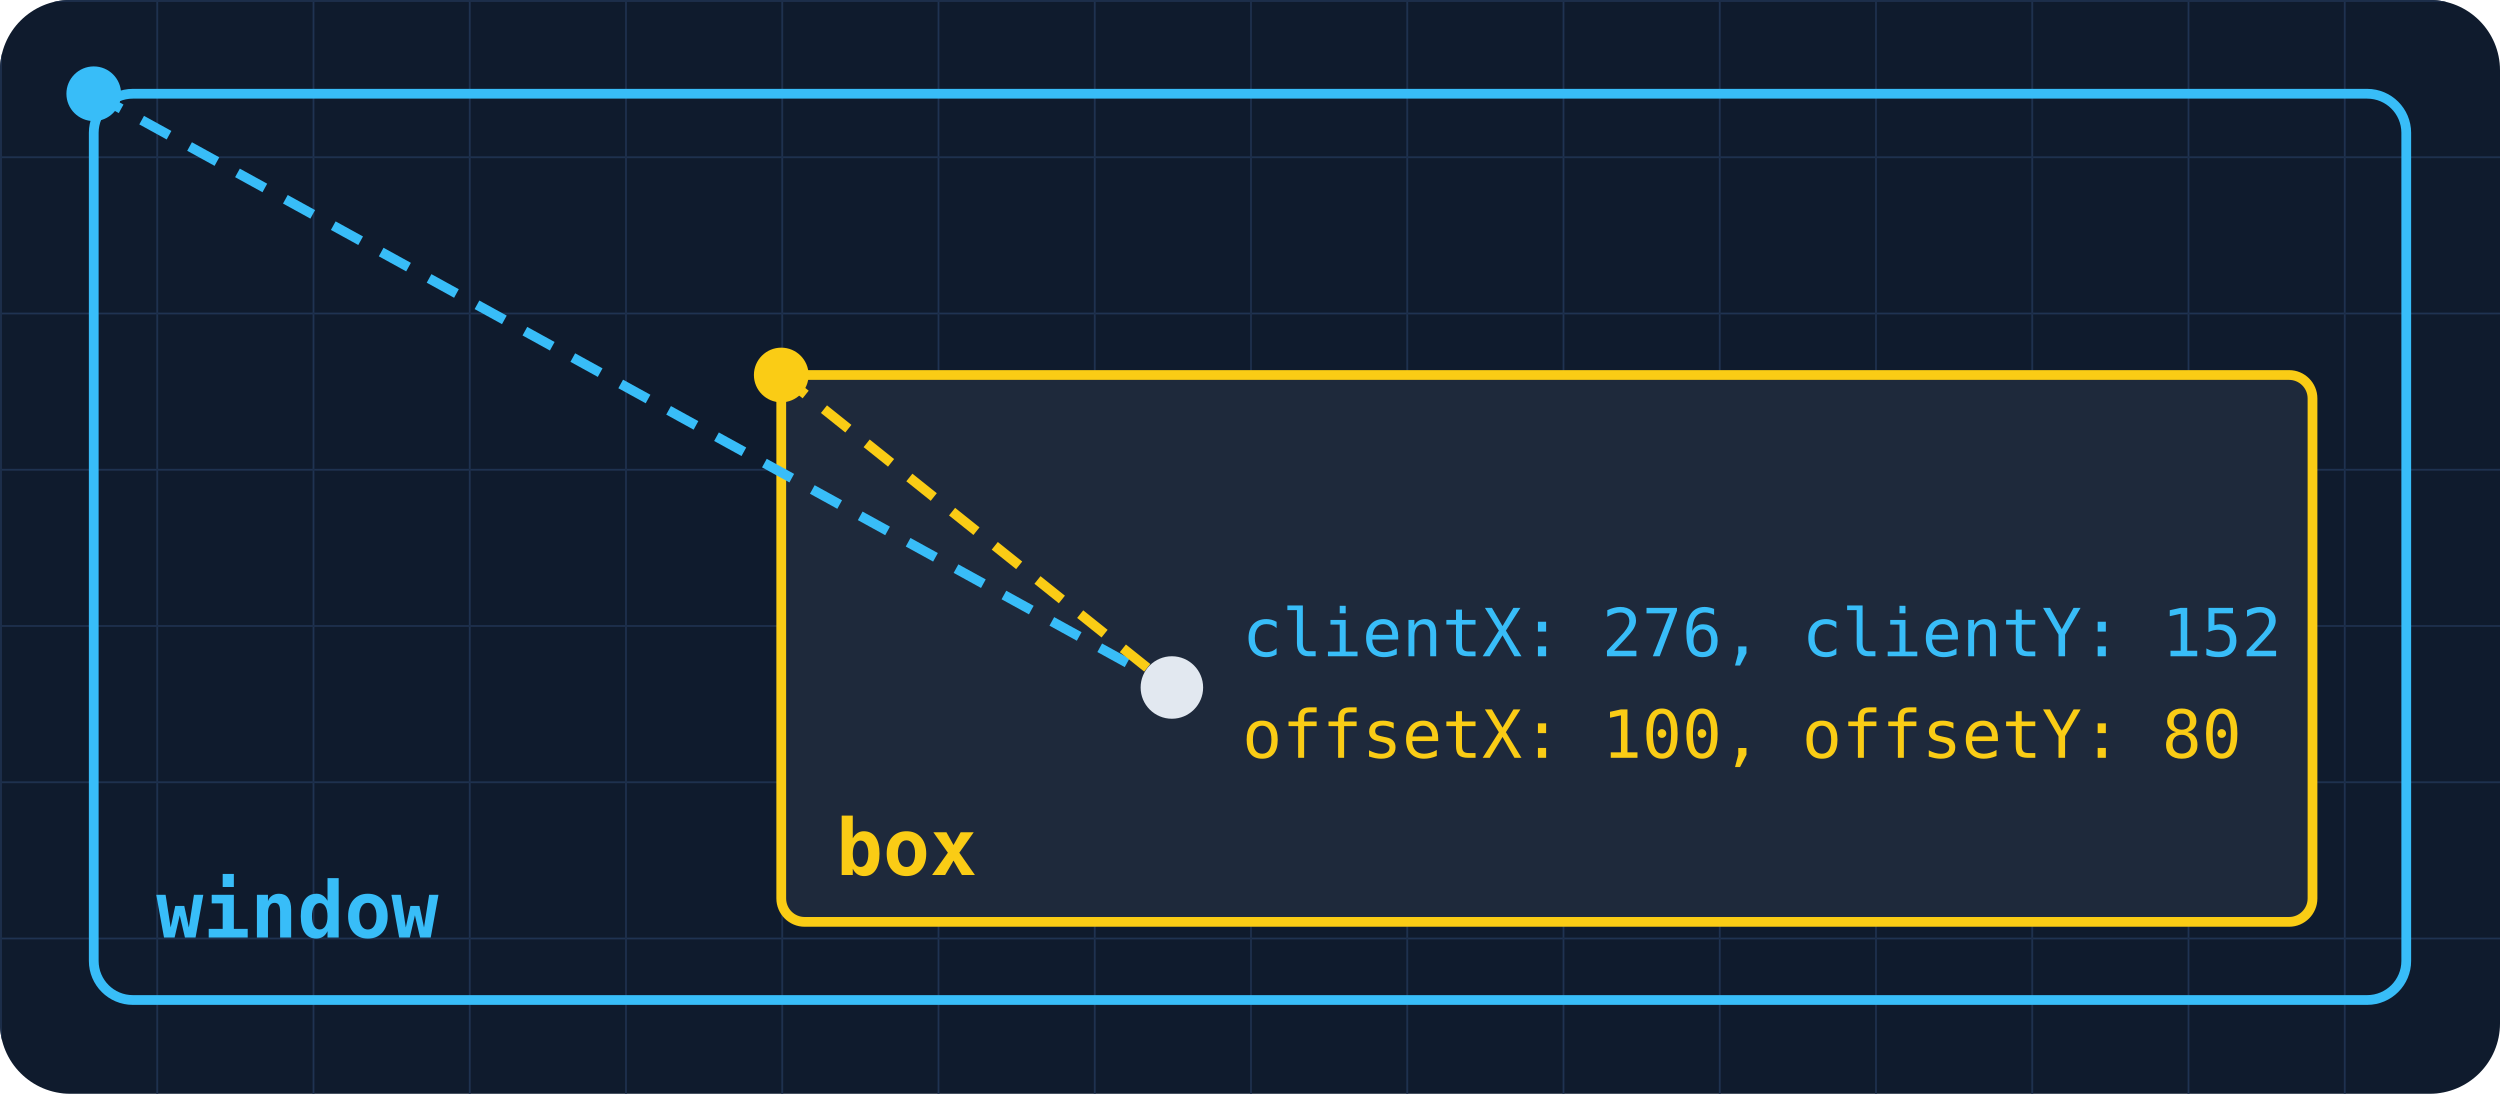
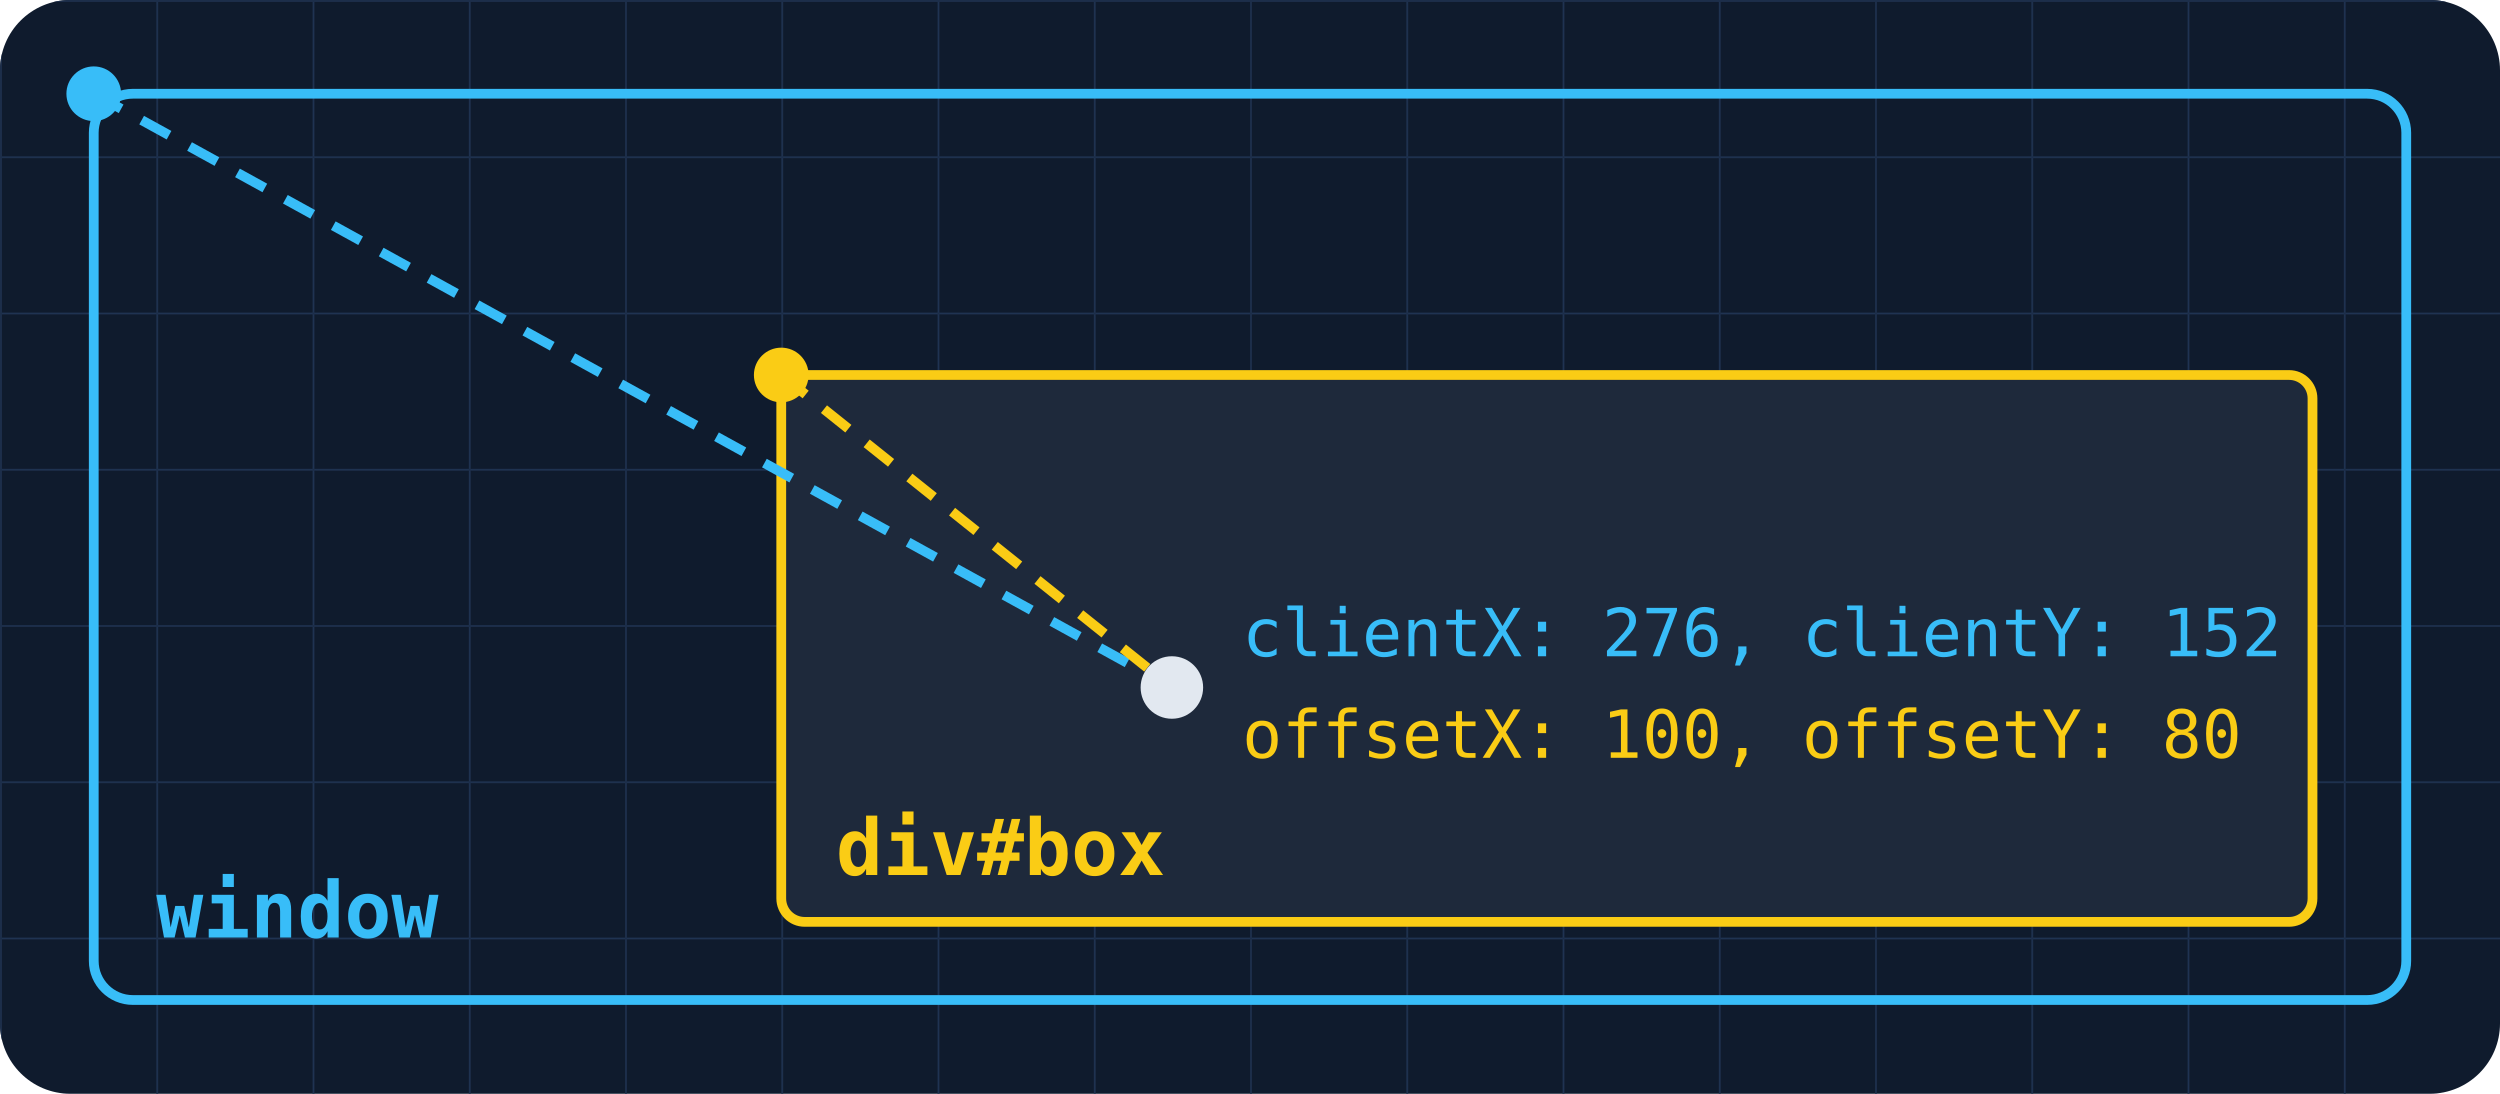
<svg xmlns="http://www.w3.org/2000/svg" viewBox="0 0 640 280" font-family="-apple-system, 'Segoe UI', Helvetica, Arial, sans-serif">
  <defs>
    <pattern id="grid" width="40" height="40" patternUnits="userSpaceOnUse">
      <path d="M40 0 H0 V40" fill="none" stroke="#1c2e4a" stroke-width="1" />
    </pattern>
  </defs>
  <rect width="640" height="280" rx="18" fill="#0f1b2d" />
  <rect width="640" height="280" rx="18" fill="url(#grid)" />
  <rect x="24" y="24" width="592" height="232" rx="10" fill="none" stroke="#38bdf8" stroke-width="2.5" />
  <text x="40" y="240" font-family="ui-monospace, 'SF Mono', Menlo, Consolas, monospace" font-size="20" font-weight="bold" fill="#38bdf8">window</text>
  <rect x="200" y="96" width="392" height="140" rx="6" fill="#1e293b" stroke="#facc15" stroke-width="2.5" />
-   <text x="214" y="224" font-family="ui-monospace, 'SF Mono', Menlo, Consolas, monospace" font-size="20" font-weight="bold" fill="#facc15">box</text>
+   <text x="214" y="224" font-family="ui-monospace, 'SF Mono', Menlo, Consolas, monospace" font-size="20" font-weight="bold" fill="#facc15">div#box</text>
  <path d="M24 24 L300 176" stroke="#38bdf8" stroke-width="2.5" stroke-dasharray="8 6" />
  <path d="M200 96 L300 176" stroke="#facc15" stroke-width="2.5" stroke-dasharray="8 6" />
  <circle cx="24" cy="24" r="7" fill="#38bdf8" />
  <circle cx="200" cy="96" r="7" fill="#facc15" />
  <circle cx="300" cy="176" r="8" fill="#e2e8f0" />
  <g font-family="ui-monospace, 'SF Mono', Menlo, Consolas, monospace" font-size="17">
    <text x="318" y="168" fill="#38bdf8">clientX: 276, clientY: 152</text>
    <text x="318" y="194" fill="#facc15">offsetX: 100, offsetY: 80</text>
  </g>
</svg>
